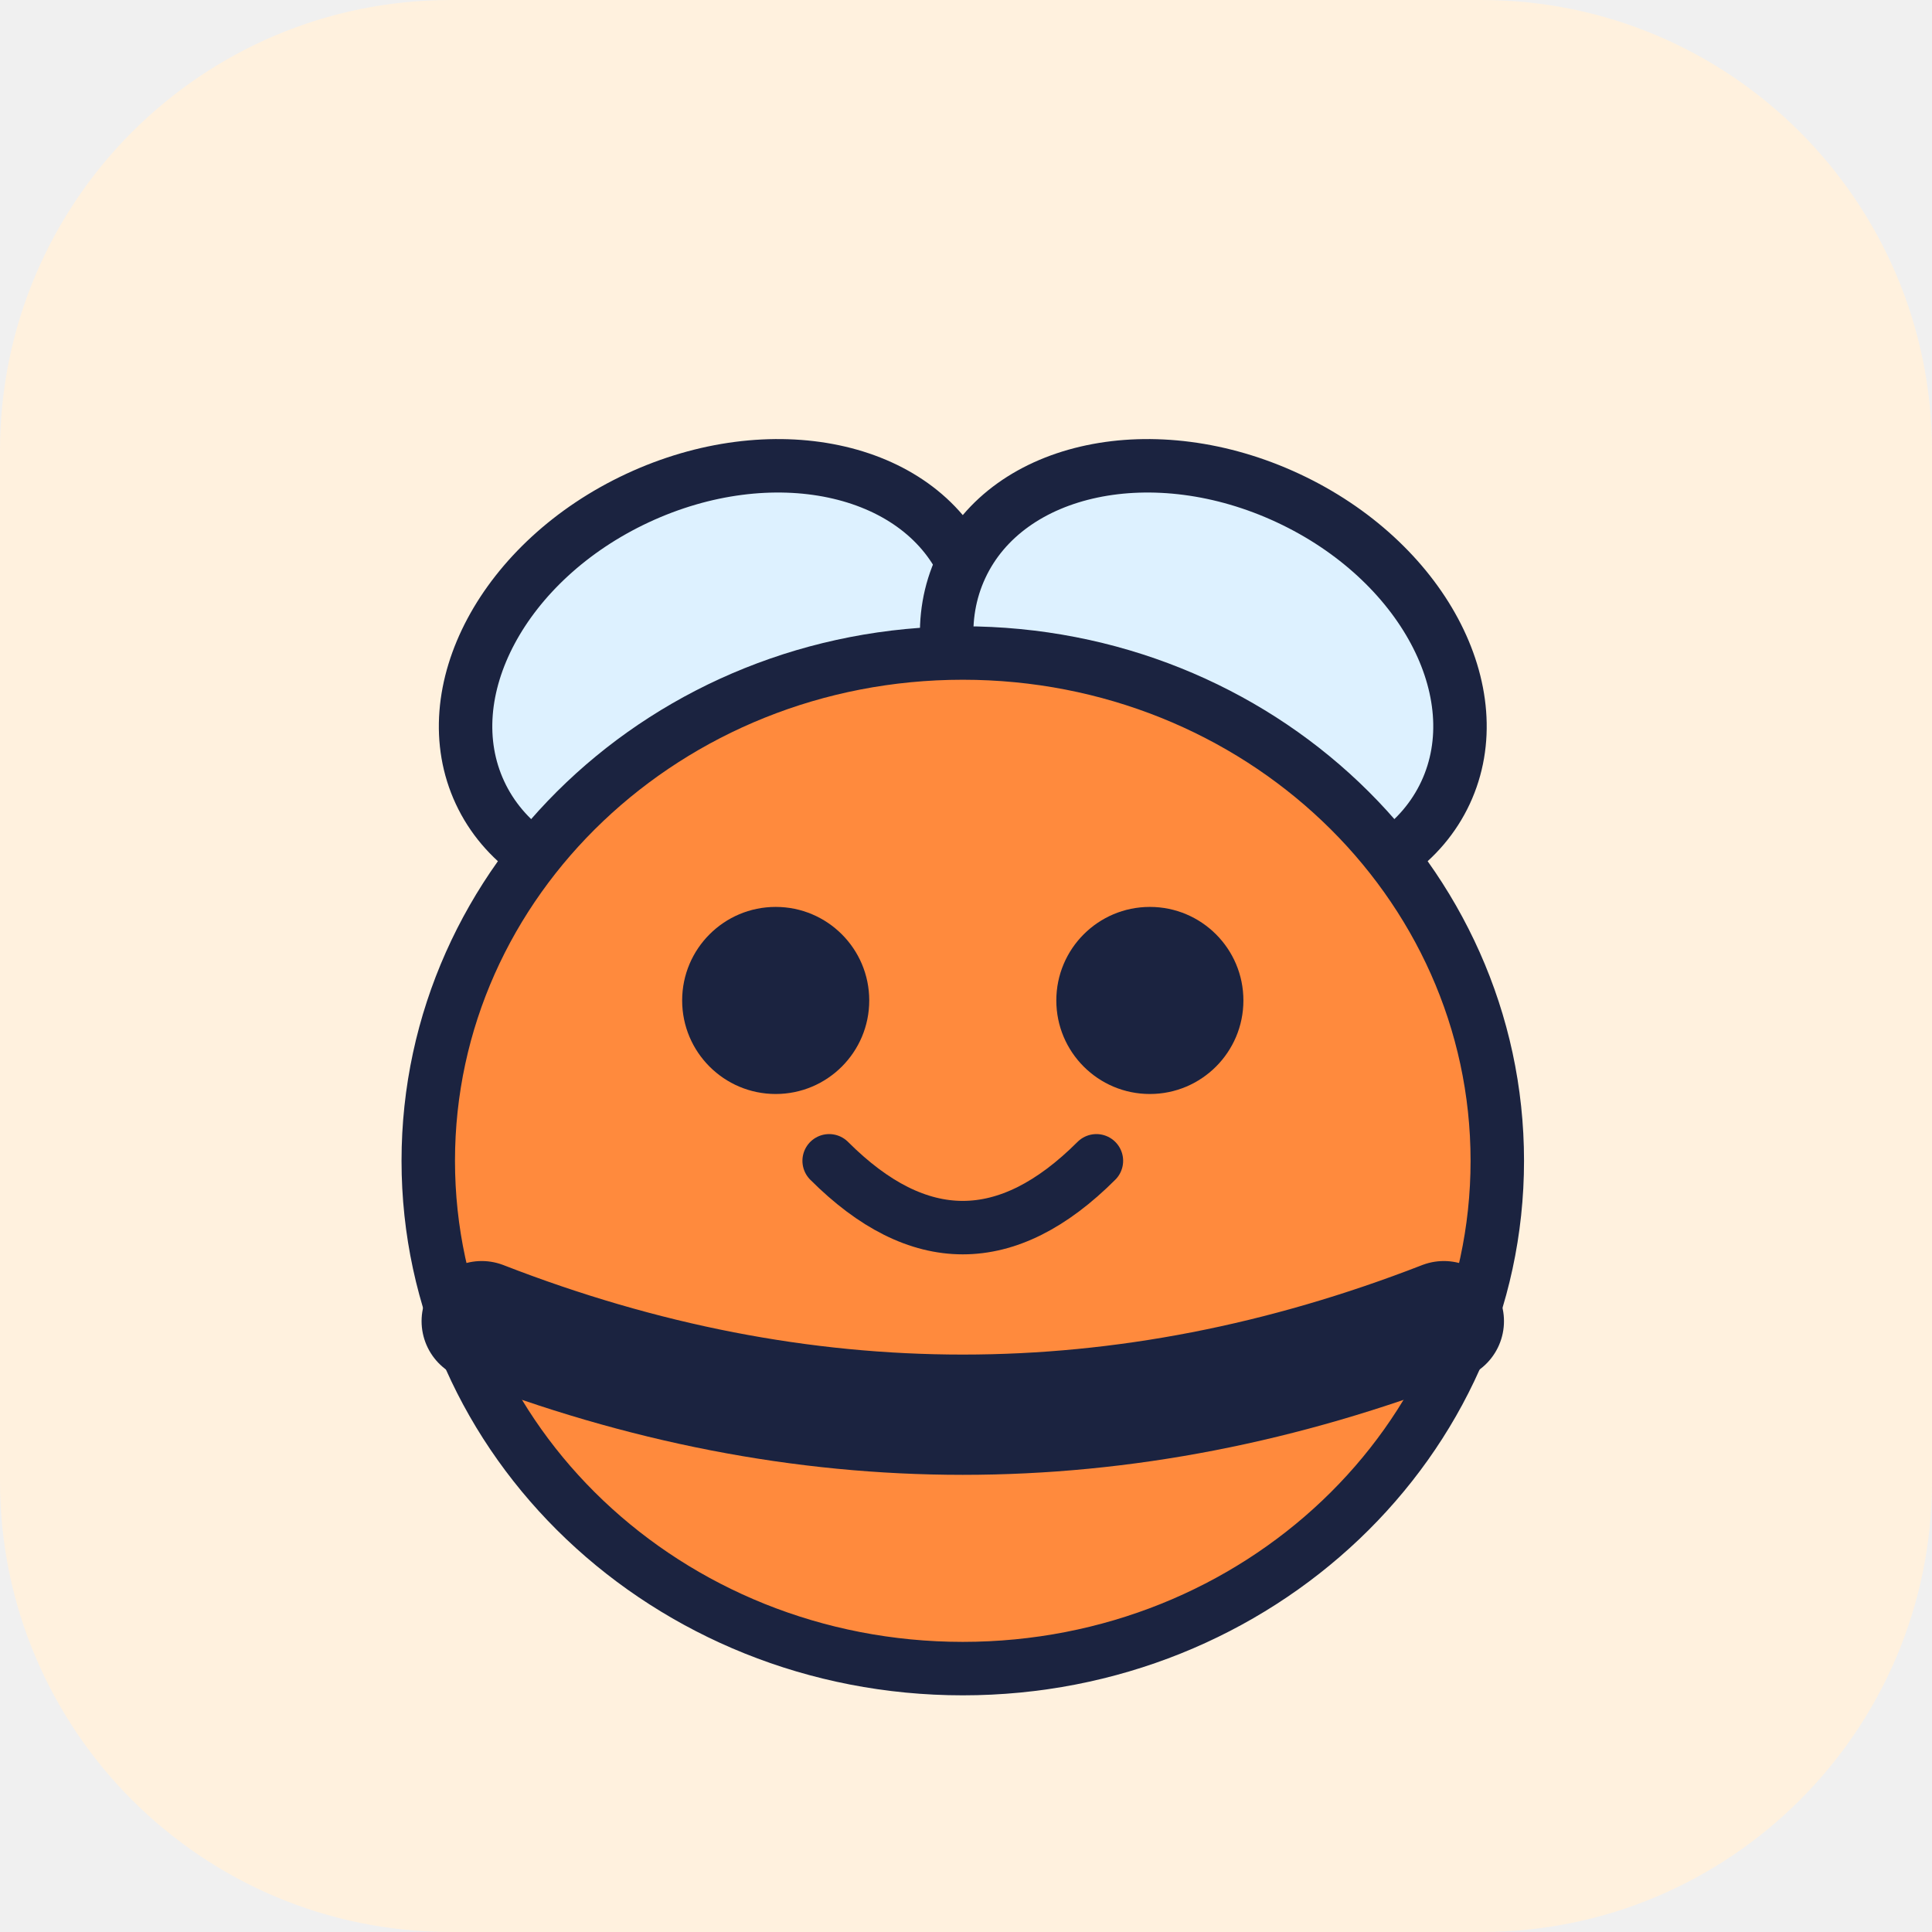
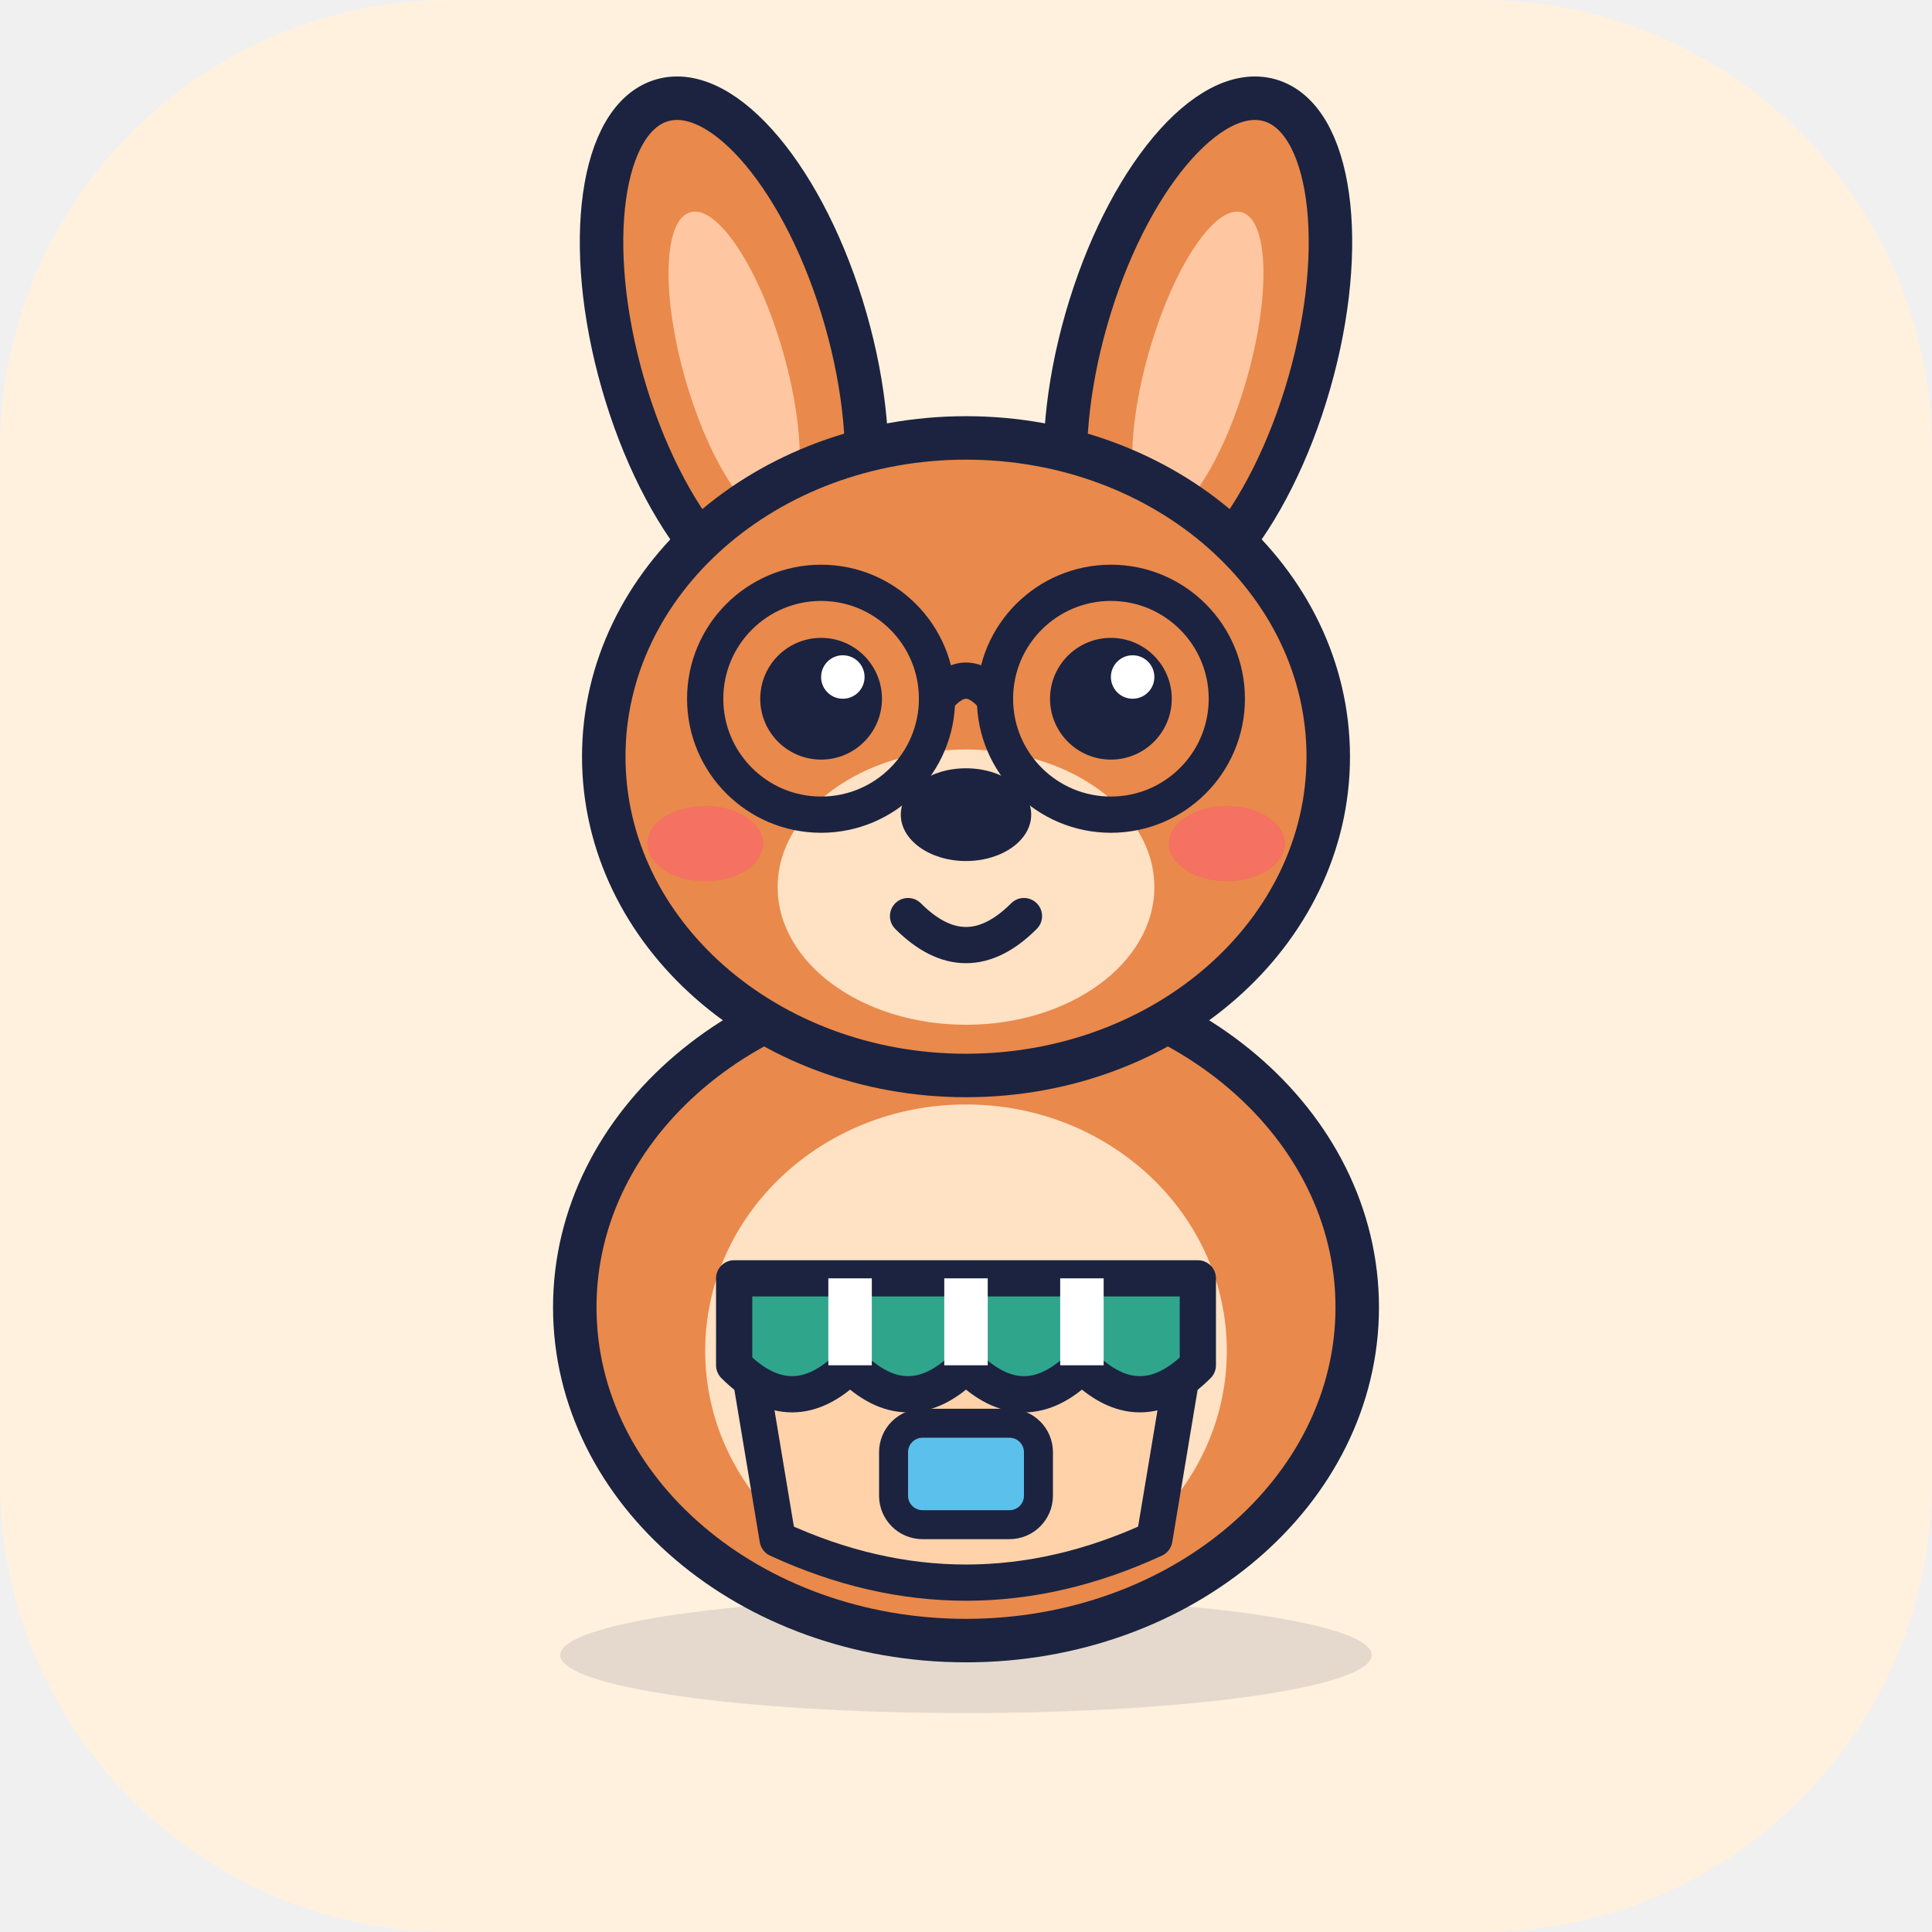
- <svg xmlns="http://www.w3.org/2000/svg" viewBox="0 0 120 120">
+ <svg xmlns="http://www.w3.org/2000/svg" viewBox="0 0 120 120" role="img" aria-label="Venturoo">
  <rect width="120" height="120" rx="28" fill="#FFF1DE" />
-   <g transform="translate(10 14) scale(0.83)">
-     <ellipse cx="42" cy="34" rx="20" ry="15" fill="#DDF1FF" stroke="#1B2340" stroke-width="4" transform="rotate(-25 42 34)" />
-     <ellipse cx="78" cy="34" rx="20" ry="15" fill="#DDF1FF" stroke="#1B2340" stroke-width="4" transform="rotate(25 78 34)" />
-     <ellipse cx="60" cy="70" rx="40" ry="38" fill="#FF8A3D" stroke="#1B2340" stroke-width="4" />
-     <path d="M24 82 Q60 96 96 82" stroke="#1B2340" stroke-width="9" fill="none" stroke-linecap="round" />
-     <circle cx="46" cy="58" r="7" fill="#1B2340" />
-     <circle cx="74" cy="58" r="7" fill="#1B2340" />
-     <path d="M50 70 Q60 80 70 70" stroke="#1B2340" stroke-width="4" fill="none" stroke-linecap="round" />
+   <g transform="translate(6 2) scale(0.9)">
+     <ellipse cx="60" cy="112" rx="28" ry="4" fill="#1B2340" opacity=".12" />
+     <g stroke="#1B2340" stroke-width="3" stroke-linejoin="round">
+       <ellipse cx="44" cy="22" rx="8" ry="18" transform="rotate(-16 44 22)" fill="#E9894B" />
+       <ellipse cx="76" cy="22" rx="8" ry="18" transform="rotate(16 76 22)" fill="#E9894B" />
+       <ellipse cx="60" cy="88" rx="27" ry="23" fill="#E9894B" />
+     </g>
+     <ellipse cx="44" cy="23" rx="3.5" ry="11" transform="rotate(-16 44 23)" fill="#FFC7A1" />
+     <ellipse cx="76" cy="23" rx="3.5" ry="11" transform="rotate(16 76 23)" fill="#FFC7A1" />
+     <ellipse cx="60" cy="91" rx="18" ry="17" fill="#FFE1C4" />
+     <path d="M45 92 L75 92 L73 104 Q60 110 47 104 Z" fill="#FFD2AA" stroke="#1B2340" stroke-width="2.5" stroke-linejoin="round" />
+     <path d="M44 86 h32 v6 q-4 4 -8 0 q-4 4 -8 0 q-4 4 -8 0 q-4 4 -8 0 z" fill="#2FA58C" stroke="#1B2340" stroke-width="2.5" stroke-linejoin="round" />
+     <path d="M52 86 v6 M60 86 v6 M68 86 v6" stroke="#FFFFFF" stroke-width="3" />
+     <rect x="55" y="96" width="10" height="7" rx="2" fill="#5BC0EB" stroke="#1B2340" stroke-width="2" />
+     <ellipse cx="60" cy="50" rx="25" ry="22" fill="#E9894B" stroke="#1B2340" stroke-width="3" />
+     <ellipse cx="60" cy="59" rx="13" ry="9.5" fill="#FFE1C4" />
+     <ellipse cx="60" cy="54" rx="4.5" ry="3.2" fill="#1B2340" />
+     <path d="M56 61 Q60 65 64 61" stroke="#1B2340" stroke-width="2.5" fill="none" stroke-linecap="round" />
+     <circle cx="50" cy="46" r="4.2" fill="#1B2340" />
+     <circle cx="70" cy="46" r="4.2" fill="#1B2340" />
+     <circle cx="51.5" cy="44.5" r="1.5" fill="#fff" />
+     <circle cx="71.5" cy="44.5" r="1.5" fill="#fff" />
+     <g stroke="#1B2340" stroke-width="2.5" fill="none">
+       <circle cx="50" cy="46" r="8" />
+       <circle cx="70" cy="46" r="8" />
+       <path d="M58 46 Q60 43.5 62 46" stroke-linecap="round" />
+     </g>
+     <ellipse cx="42" cy="56" rx="4" ry="2.6" fill="#FF5D73" opacity=".55" />
+     <ellipse cx="78" cy="56" rx="4" ry="2.6" fill="#FF5D73" opacity=".55" />
  </g>
</svg>
